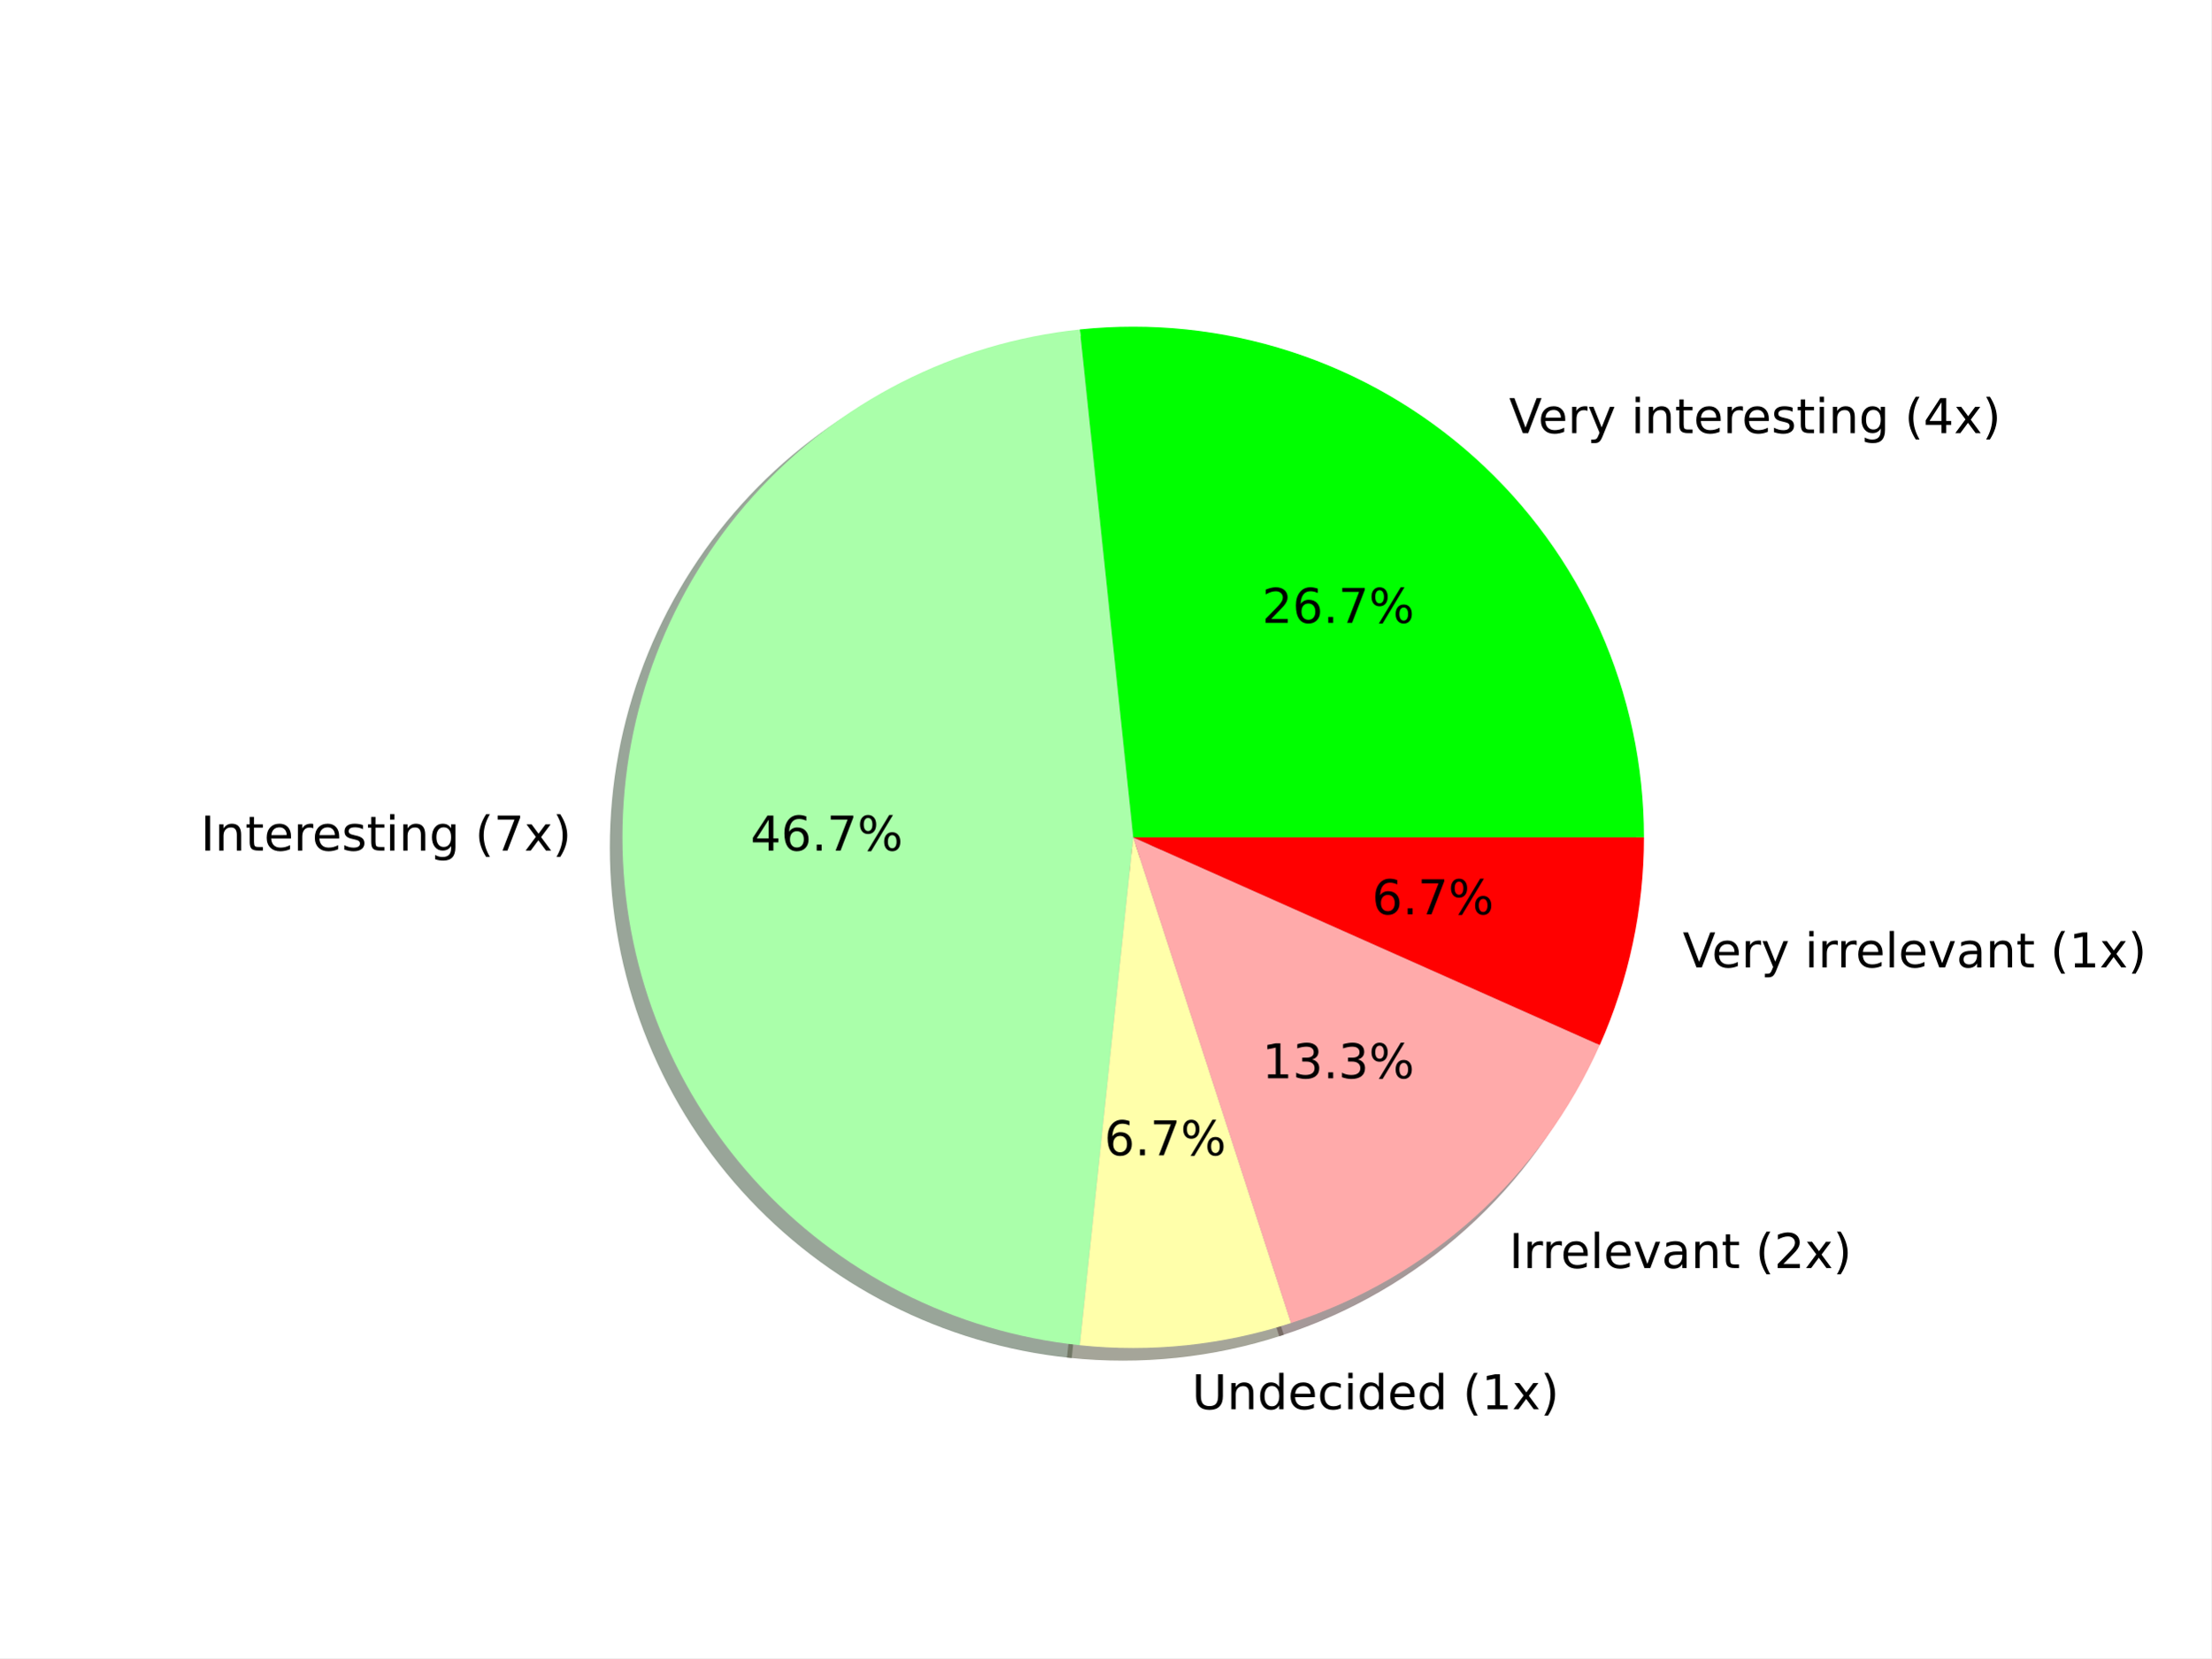
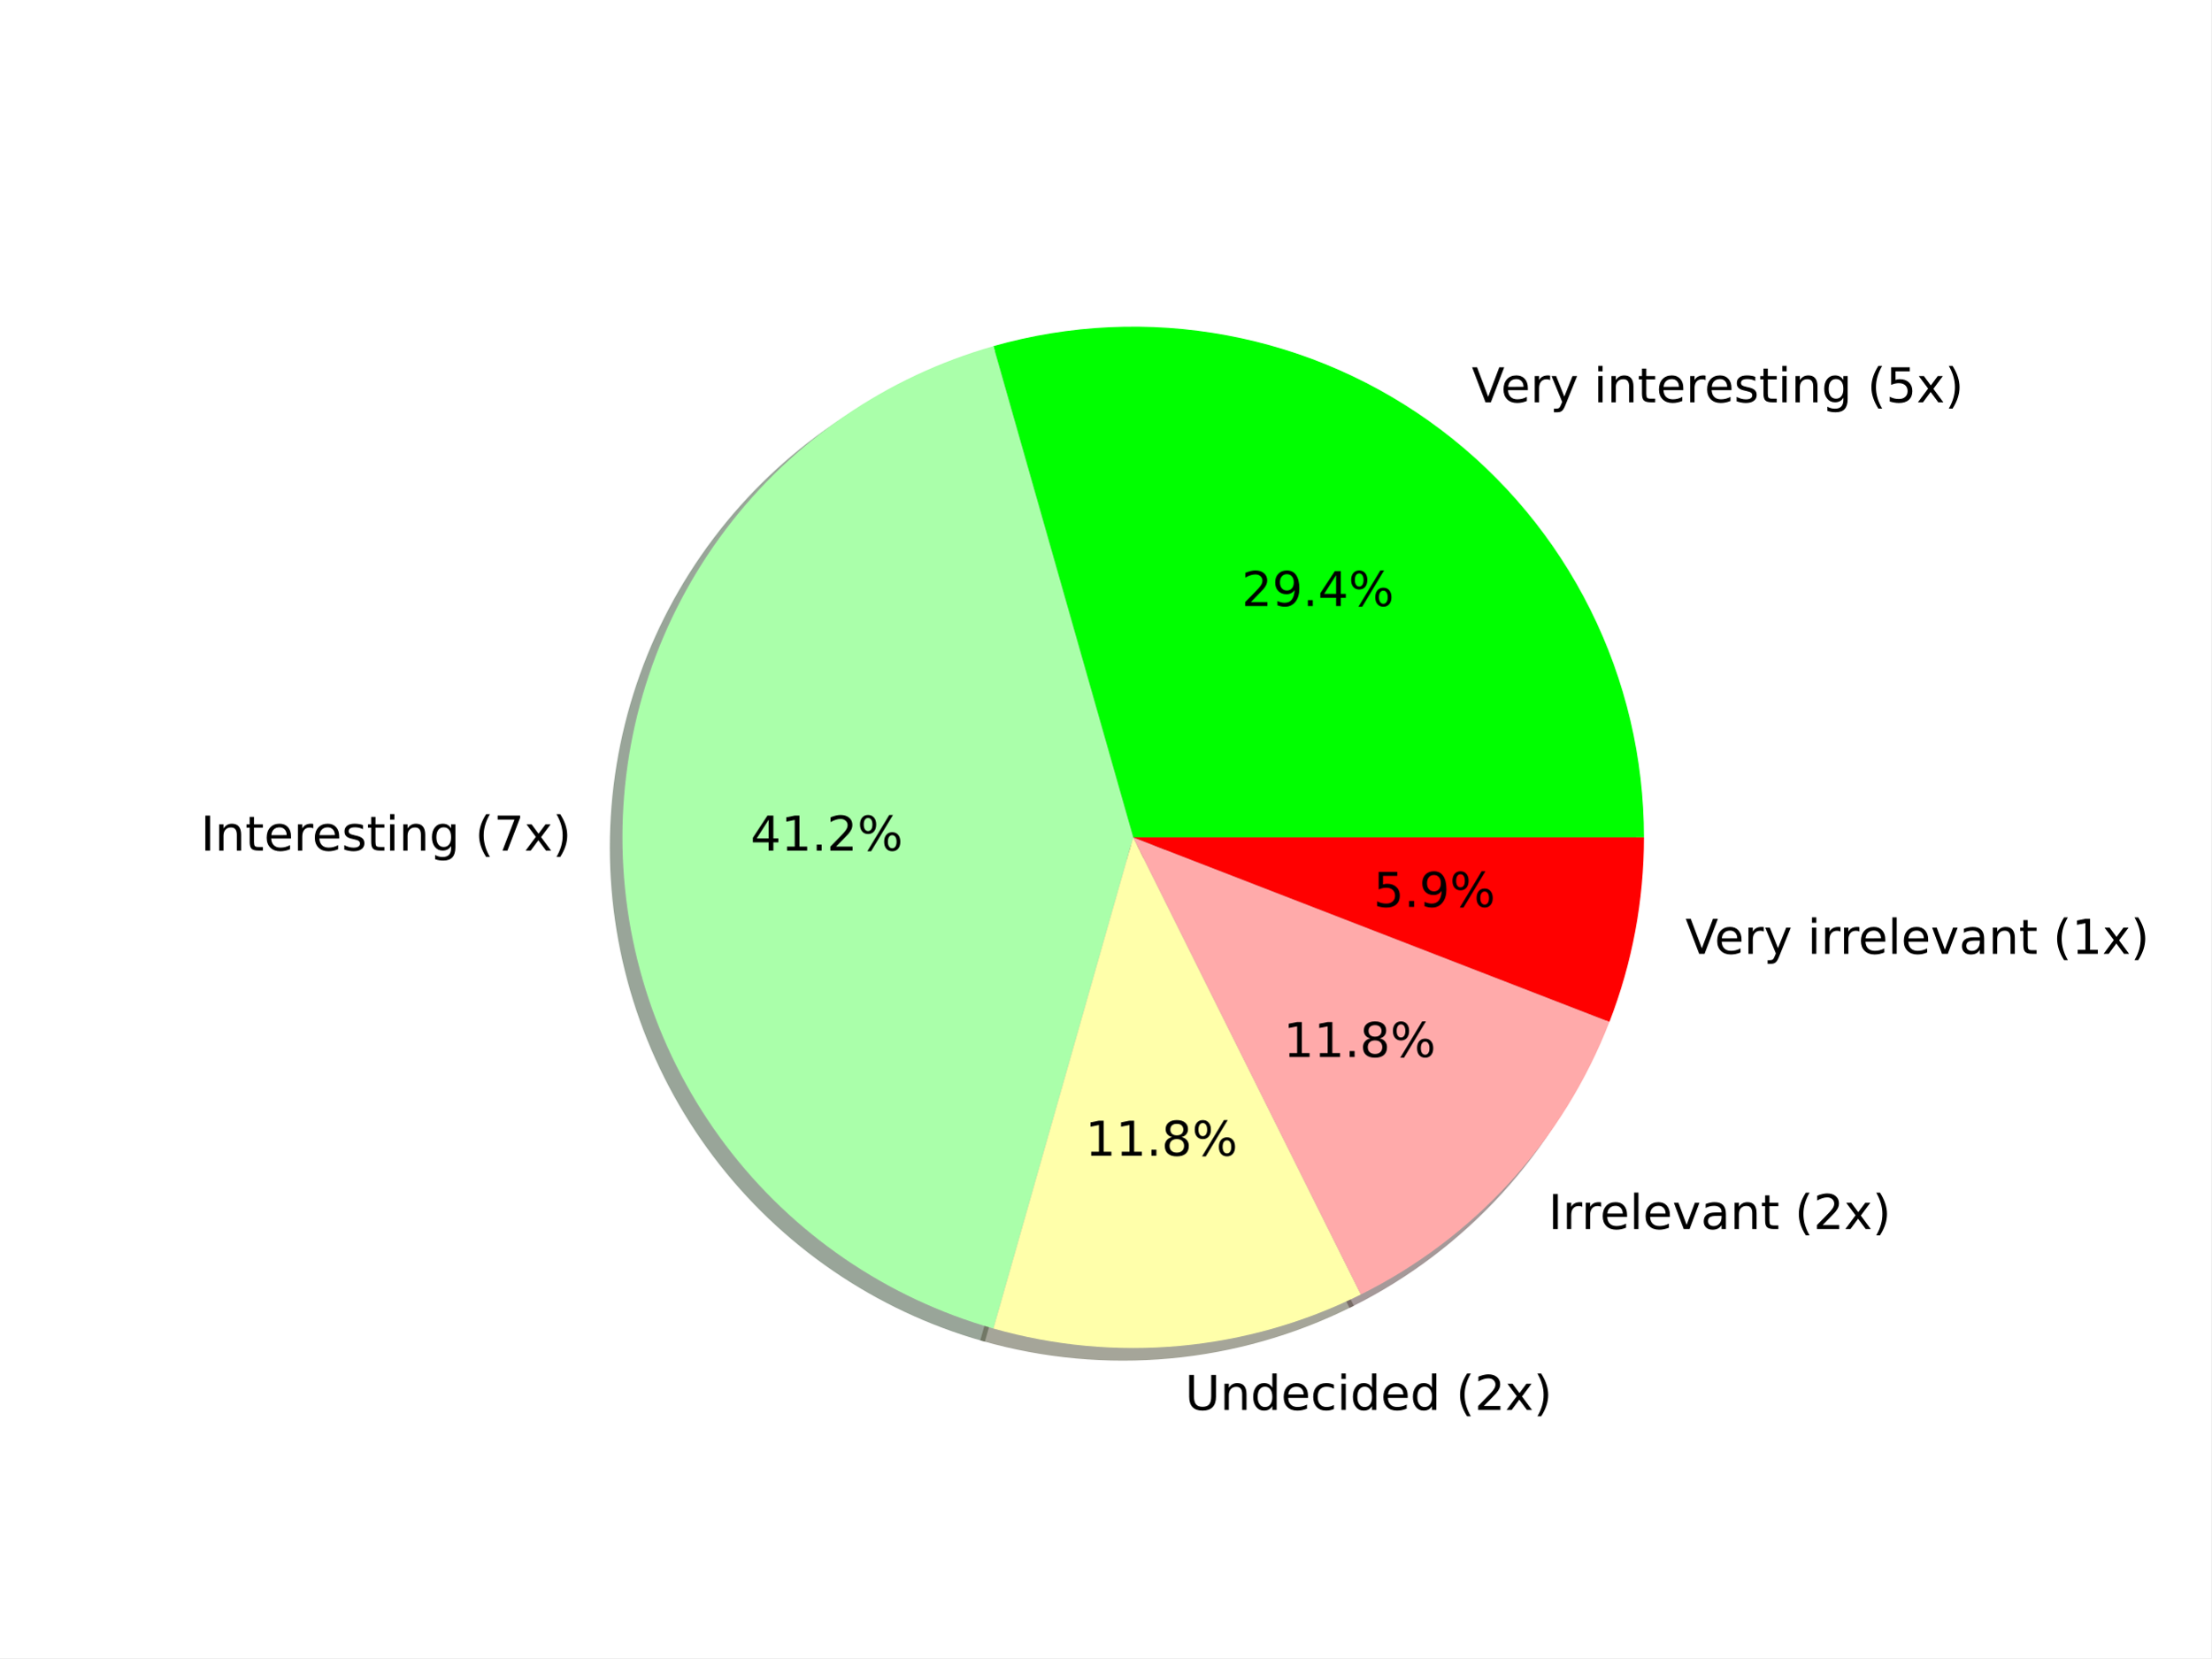
<svg xmlns="http://www.w3.org/2000/svg" xmlns:xlink="http://www.w3.org/1999/xlink" width="460.8pt" height="345.6pt" viewBox="0 0 460.8 345.6" version="1.1">
  <defs>
    <style type="text/css">*{stroke-linejoin: round; stroke-linecap: butt}</style>
  </defs>
  <g id="figure_1">
    <g id="patch_1">
      <path d="M 0 345.6  L 460.8 345.6  L 460.8 0  L 0 0  z " style="fill: #ffffff" />
    </g>
    <g id="axes_1">
      <g id="patch_2">
-         <path d="M 340.476 176.657  C 340.476 161.74 337.34 146.989 331.273 133.362  C 325.206 119.735 316.342 107.534 305.257 97.553  C 294.171 87.572 281.111 80.031 266.924 75.422  C 252.738 70.812 237.739 69.236 222.905 70.795  L 234.031 176.657  L 340.476 176.657  z " style="fill: #004c00; opacity: 0.5; stroke: #004c00; stroke-linejoin: miter" />
+         <path d="M 340.476 176.657  C 340.476 160.192 336.656 143.949 329.317 129.21  C 321.977 114.471 311.318 101.634 298.178 91.712  C 285.039 81.79 269.775 75.05 253.59 72.025  C 237.406 68.999 220.738 69.77 204.901 74.276  L 234.031 176.657  L 340.476 176.657  z " style="fill: #004c00; opacity: 0.5; stroke: #004c00; stroke-linejoin: miter" />
      </g>
      <g id="patch_3">
-         <path d="M 222.905 70.795  C 196.752 73.544 172.523 85.889 154.927 105.431  C 137.331 124.974 127.586 150.36 127.586 176.657  C 127.586 202.954 137.331 228.34 154.927 247.882  C 172.523 267.425 196.752 279.77 222.905 282.519  L 234.031 176.657  L 222.905 70.795  z " style="fill: #334c33; opacity: 0.5; stroke: #334c33; stroke-linejoin: miter" />
+         <path d="M 204.901 74.276  C 182.637 80.61 163.036 94.037 149.086 112.51  C 135.137 130.982 127.586 153.509 127.586 176.657  C 127.586 199.804 135.137 222.332 149.086 240.804  C 163.036 259.276 182.637 272.704 204.901 279.038  L 234.031 176.657  L 204.901 74.276  z " style="fill: #334c33; opacity: 0.5; stroke: #334c33; stroke-linejoin: miter" />
      </g>
      <g id="patch_4">
-         <path d="M 222.905 282.519  C 230.302 283.296 237.76 283.296 245.158 282.519  C 252.555 281.741 259.85 280.19 266.924 277.892  L 234.031 176.657  L 222.905 282.519  z " style="fill: #4c4c33; opacity: 0.5; stroke: #4c4c33; stroke-linejoin: miter" />
+         <path d="M 204.901 279.038  C 217.55 282.637 230.758 283.861 243.853 282.648  C 256.948 281.434 269.705 277.804 281.478 271.942  L 234.031 176.657  L 204.901 279.038  z " style="fill: #4c4c33; opacity: 0.5; stroke: #4c4c33; stroke-linejoin: miter" />
      </g>
      <g id="patch_5">
-         <path d="M 266.924 277.892  C 281.111 273.282 294.171 265.742 305.257 255.761  C 316.342 245.78 325.206 233.579 331.273 219.952  L 234.031 176.657  L 266.924 277.892  z " style="fill: #4c3333; opacity: 0.5; stroke: #4c3333; stroke-linejoin: miter" />
+         <path d="M 281.478 271.942  C 293.25 266.08 303.835 258.087 312.695 248.368  C 321.555 238.649 328.537 227.372 333.288 215.109  L 234.031 176.657  L 281.478 271.942  z " style="fill: #4c3333; opacity: 0.5; stroke: #4c3333; stroke-linejoin: miter" />
      </g>
      <g id="patch_6">
-         <path d="M 331.273 219.952  C 334.299 213.157 336.603 206.063 338.15 198.788  C 339.696 191.513 340.476 184.095 340.476 176.657  L 234.031 176.657  L 331.273 219.952  z " style="fill: #4c0000; opacity: 0.5; stroke: #4c0000; stroke-linejoin: miter" />
+         <path d="M 333.288 215.109  C 335.658 208.991 337.458 202.666 338.663 196.216  C 339.869 189.766 340.476 183.219 340.476 176.657  L 234.031 176.657  L 333.288 215.109  z " style="fill: #4c0000; opacity: 0.5; stroke: #4c0000; stroke-linejoin: miter" />
      </g>
      <g id="patch_7">
-         <path d="M 342.605 174.528  C 342.605 159.611 339.469 144.86 333.402 131.233  C 327.335 117.606 318.471 105.405 307.385 95.424  C 296.3 85.443 283.24 77.902 269.053 73.293  C 254.867 68.683 239.868 67.107 225.033 68.666  L 236.16 174.528  L 342.605 174.528  z " style="fill: #00ff00" />
+         <path d="M 342.605 174.528  C 342.605 158.063 338.785 141.82 331.445 127.081  C 324.106 112.343 313.447 99.506 300.307 89.583  C 287.168 79.661 271.904 72.921 255.719 69.896  C 239.535 66.87 222.866 67.641 207.03 72.147  L 236.16 174.528  L 342.605 174.528  z " style="fill: #00ff00" />
      </g>
      <g id="patch_8">
-         <path d="M 225.033 68.666  C 198.881 71.415 174.652 83.76 157.056 103.303  C 139.46 122.845 129.715 148.231 129.715 174.528  C 129.715 200.825 139.46 226.211 157.056 245.753  C 174.652 265.296 198.881 277.641 225.033 280.39  L 236.16 174.528  L 225.033 68.666  z " style="fill: #aaffaa" />
+         <path d="M 207.03 72.147  C 184.766 78.481 165.165 91.909 151.215 110.381  C 137.266 128.853 129.715 151.38 129.715 174.528  C 129.715 197.676 137.266 220.203 151.215 238.675  C 165.165 257.147 184.766 270.575 207.03 276.909  L 236.16 174.528  L 207.03 72.147  z " style="fill: #aaffaa" />
      </g>
      <g id="patch_9">
-         <path d="M 225.033 280.39  C 232.431 281.167 239.889 281.167 247.287 280.39  C 254.684 279.612 261.979 278.061 269.053 275.763  L 236.16 174.528  L 225.033 280.39  z " style="fill: #ffffaa" />
+         <path d="M 207.03 276.909  C 219.679 280.508 232.886 281.732 245.981 280.519  C 259.077 279.305 271.834 275.675 283.607 269.813  L 236.16 174.528  L 207.03 276.909  z " style="fill: #ffffaa" />
      </g>
      <g id="patch_10">
-         <path d="M 269.053 275.763  C 283.24 271.154 296.3 263.613 307.385 253.632  C 318.471 243.651 327.335 231.45 333.402 217.823  L 236.16 174.528  L 269.053 275.763  z " style="fill: #ffaaaa" />
+         <path d="M 283.607 269.813  C 295.379 263.951 305.964 255.958 314.824 246.239  C 323.684 236.521 330.666 225.243 335.417 212.98  L 236.16 174.528  L 283.607 269.813  z " style="fill: #ffaaaa" />
      </g>
      <g id="patch_11">
-         <path d="M 333.402 217.823  C 336.427 211.028 338.732 203.935 340.279 196.659  C 341.825 189.384 342.605 181.966 342.605 174.528  L 236.16 174.528  L 333.402 217.823  z " style="fill: #ff0000" />
+         <path d="M 335.417 212.98  C 337.787 206.862 339.587 200.537 340.792 194.087  C 341.998 187.637 342.605 181.09 342.605 174.528  L 236.16 174.528  L 335.417 212.98  z " style="fill: #ff0000" />
      </g>
      <g id="matplotlib.axis_1" />
      <g id="matplotlib.axis_2" />
      <g id="text_1">
-         <g transform="translate(314.508 90.27308)scale(0.1 -0.1)">
+         <g transform="translate(306.7221 83.84811)scale(0.1 -0.1)">
          <defs>
            <path id="DejaVuSans-56" d="M 1831 0  L 50 4666  L 709 4666  L 2188 738  L 3669 4666  L 4325 4666  L 2547 0  L 1831 0  z " transform="scale(0.015625)" />
            <path id="DejaVuSans-65" d="M 3597 1894  L 3597 1613  L 953 1613  Q 991 1019 1311 708  Q 1631 397 2203 397  Q 2534 397 2845 478  Q 3156 559 3463 722  L 3463 178  Q 3153 47 2828 -22  Q 2503 -91 2169 -91  Q 1331 -91 842 396  Q 353 884 353 1716  Q 353 2575 817 3079  Q 1281 3584 2069 3584  Q 2775 3584 3186 3129  Q 3597 2675 3597 1894  z M 3022 2063  Q 3016 2534 2758 2815  Q 2500 3097 2075 3097  Q 1594 3097 1305 2825  Q 1016 2553 972 2059  L 3022 2063  z " transform="scale(0.015625)" />
            <path id="DejaVuSans-72" d="M 2631 2963  Q 2534 3019 2420 3045  Q 2306 3072 2169 3072  Q 1681 3072 1420 2755  Q 1159 2438 1159 1844  L 1159 0  L 581 0  L 581 3500  L 1159 3500  L 1159 2956  Q 1341 3275 1631 3429  Q 1922 3584 2338 3584  Q 2397 3584 2469 3576  Q 2541 3569 2628 3553  L 2631 2963  z " transform="scale(0.015625)" />
            <path id="DejaVuSans-79" d="M 2059 -325  Q 1816 -950 1584 -1140  Q 1353 -1331 966 -1331  L 506 -1331  L 506 -850  L 844 -850  Q 1081 -850 1212 -737  Q 1344 -625 1503 -206  L 1606 56  L 191 3500  L 800 3500  L 1894 763  L 2988 3500  L 3597 3500  L 2059 -325  z " transform="scale(0.015625)" />
            <path id="DejaVuSans-20" transform="scale(0.015625)" />
            <path id="DejaVuSans-69" d="M 603 3500  L 1178 3500  L 1178 0  L 603 0  L 603 3500  z M 603 4863  L 1178 4863  L 1178 4134  L 603 4134  L 603 4863  z " transform="scale(0.015625)" />
            <path id="DejaVuSans-6e" d="M 3513 2113  L 3513 0  L 2938 0  L 2938 2094  Q 2938 2591 2744 2837  Q 2550 3084 2163 3084  Q 1697 3084 1428 2787  Q 1159 2491 1159 1978  L 1159 0  L 581 0  L 581 3500  L 1159 3500  L 1159 2956  Q 1366 3272 1645 3428  Q 1925 3584 2291 3584  Q 2894 3584 3203 3211  Q 3513 2838 3513 2113  z " transform="scale(0.015625)" />
            <path id="DejaVuSans-74" d="M 1172 4494  L 1172 3500  L 2356 3500  L 2356 3053  L 1172 3053  L 1172 1153  Q 1172 725 1289 603  Q 1406 481 1766 481  L 2356 481  L 2356 0  L 1766 0  Q 1100 0 847 248  Q 594 497 594 1153  L 594 3053  L 172 3053  L 172 3500  L 594 3500  L 594 4494  L 1172 4494  z " transform="scale(0.015625)" />
            <path id="DejaVuSans-73" d="M 2834 3397  L 2834 2853  Q 2591 2978 2328 3040  Q 2066 3103 1784 3103  Q 1356 3103 1142 2972  Q 928 2841 928 2578  Q 928 2378 1081 2264  Q 1234 2150 1697 2047  L 1894 2003  Q 2506 1872 2764 1633  Q 3022 1394 3022 966  Q 3022 478 2636 193  Q 2250 -91 1575 -91  Q 1294 -91 989 -36  Q 684 19 347 128  L 347 722  Q 666 556 975 473  Q 1284 391 1588 391  Q 1994 391 2212 530  Q 2431 669 2431 922  Q 2431 1156 2273 1281  Q 2116 1406 1581 1522  L 1381 1569  Q 847 1681 609 1914  Q 372 2147 372 2553  Q 372 3047 722 3315  Q 1072 3584 1716 3584  Q 2034 3584 2315 3537  Q 2597 3491 2834 3397  z " transform="scale(0.015625)" />
            <path id="DejaVuSans-67" d="M 2906 1791  Q 2906 2416 2648 2759  Q 2391 3103 1925 3103  Q 1463 3103 1205 2759  Q 947 2416 947 1791  Q 947 1169 1205 825  Q 1463 481 1925 481  Q 2391 481 2648 825  Q 2906 1169 2906 1791  z M 3481 434  Q 3481 -459 3084 -895  Q 2688 -1331 1869 -1331  Q 1566 -1331 1297 -1286  Q 1028 -1241 775 -1147  L 775 -588  Q 1028 -725 1275 -790  Q 1522 -856 1778 -856  Q 2344 -856 2625 -561  Q 2906 -266 2906 331  L 2906 616  Q 2728 306 2450 153  Q 2172 0 1784 0  Q 1141 0 747 490  Q 353 981 353 1791  Q 353 2603 747 3093  Q 1141 3584 1784 3584  Q 2172 3584 2450 3431  Q 2728 3278 2906 2969  L 2906 3500  L 3481 3500  L 3481 434  z " transform="scale(0.015625)" />
            <path id="DejaVuSans-28" d="M 1984 4856  Q 1566 4138 1362 3434  Q 1159 2731 1159 2009  Q 1159 1288 1364 580  Q 1569 -128 1984 -844  L 1484 -844  Q 1016 -109 783 600  Q 550 1309 550 2009  Q 550 2706 781 3412  Q 1013 4119 1484 4856  L 1984 4856  z " transform="scale(0.015625)" />
-             <path id="DejaVuSans-34" d="M 2419 4116  L 825 1625  L 2419 1625  L 2419 4116  z M 2253 4666  L 3047 4666  L 3047 1625  L 3713 1625  L 3713 1100  L 3047 1100  L 3047 0  L 2419 0  L 2419 1100  L 313 1100  L 313 1709  L 2253 4666  z " transform="scale(0.015625)" />
+             <path id="DejaVuSans-35" d="M 691 4666  L 3169 4666  L 3169 4134  L 1269 4134  L 1269 2991  Q 1406 3038 1543 3061  Q 1681 3084 1819 3084  Q 2600 3084 3056 2656  Q 3513 2228 3513 1497  Q 3513 744 3044 326  Q 2575 -91 1722 -91  Q 1428 -91 1123 -41  Q 819 9 494 109  L 494 744  Q 775 591 1075 516  Q 1375 441 1709 441  Q 2250 441 2565 725  Q 2881 1009 2881 1497  Q 2881 1984 2565 2268  Q 2250 2553 1709 2553  Q 1456 2553 1204 2497  Q 953 2441 691 2322  L 691 4666  z " transform="scale(0.015625)" />
            <path id="DejaVuSans-78" d="M 3513 3500  L 2247 1797  L 3578 0  L 2900 0  L 1881 1375  L 863 0  L 184 0  L 1544 1831  L 300 3500  L 978 3500  L 1906 2253  L 2834 3500  L 3513 3500  z " transform="scale(0.015625)" />
            <path id="DejaVuSans-29" d="M 513 4856  L 1013 4856  Q 1481 4119 1714 3412  Q 1947 2706 1947 2009  Q 1947 1309 1714 600  Q 1481 -109 1013 -844  L 513 -844  Q 928 -128 1133 580  Q 1338 1288 1338 2009  Q 1338 2731 1133 3434  Q 928 4138 513 4856  z " transform="scale(0.015625)" />
          </defs>
          <use xlink:href="#DejaVuSans-56" />
          <use xlink:href="#DejaVuSans-65" x="60.658" />
          <use xlink:href="#DejaVuSans-72" x="122.182" />
          <use xlink:href="#DejaVuSans-79" x="163.295" />
          <use xlink:href="#DejaVuSans-20" x="222.475" />
          <use xlink:href="#DejaVuSans-69" x="254.262" />
          <use xlink:href="#DejaVuSans-6e" x="282.045" />
          <use xlink:href="#DejaVuSans-74" x="345.424" />
          <use xlink:href="#DejaVuSans-65" x="384.633" />
          <use xlink:href="#DejaVuSans-72" x="446.156" />
          <use xlink:href="#DejaVuSans-65" x="485.02" />
          <use xlink:href="#DejaVuSans-73" x="546.543" />
          <use xlink:href="#DejaVuSans-74" x="598.643" />
          <use xlink:href="#DejaVuSans-69" x="637.852" />
          <use xlink:href="#DejaVuSans-6e" x="665.635" />
          <use xlink:href="#DejaVuSans-67" x="729.014" />
          <use xlink:href="#DejaVuSans-20" x="792.49" />
          <use xlink:href="#DejaVuSans-28" x="824.277" />
-           <use xlink:href="#DejaVuSans-34" x="863.291" />
+           <use xlink:href="#DejaVuSans-35" x="863.291" />
          <use xlink:href="#DejaVuSans-78" x="926.914" />
          <use xlink:href="#DejaVuSans-29" x="986.094" />
        </g>
      </g>
      <g id="text_2">
-         <g transform="translate(263.0117 129.825)scale(0.1 -0.1)">
+         <g transform="translate(258.7648 126.3205)scale(0.1 -0.1)">
          <defs>
            <path id="DejaVuSans-32" d="M 1228 531  L 3431 531  L 3431 0  L 469 0  L 469 531  Q 828 903 1448 1529  Q 2069 2156 2228 2338  Q 2531 2678 2651 2914  Q 2772 3150 2772 3378  Q 2772 3750 2511 3984  Q 2250 4219 1831 4219  Q 1534 4219 1204 4116  Q 875 4013 500 3803  L 500 4441  Q 881 4594 1212 4672  Q 1544 4750 1819 4750  Q 2544 4750 2975 4387  Q 3406 4025 3406 3419  Q 3406 3131 3298 2873  Q 3191 2616 2906 2266  Q 2828 2175 2409 1742  Q 1991 1309 1228 531  z " transform="scale(0.015625)" />
-             <path id="DejaVuSans-36" d="M 2113 2584  Q 1688 2584 1439 2293  Q 1191 2003 1191 1497  Q 1191 994 1439 701  Q 1688 409 2113 409  Q 2538 409 2786 701  Q 3034 994 3034 1497  Q 3034 2003 2786 2293  Q 2538 2584 2113 2584  z M 3366 4563  L 3366 3988  Q 3128 4100 2886 4159  Q 2644 4219 2406 4219  Q 1781 4219 1451 3797  Q 1122 3375 1075 2522  Q 1259 2794 1537 2939  Q 1816 3084 2150 3084  Q 2853 3084 3261 2657  Q 3669 2231 3669 1497  Q 3669 778 3244 343  Q 2819 -91 2113 -91  Q 1303 -91 875 529  Q 447 1150 447 2328  Q 447 3434 972 4092  Q 1497 4750 2381 4750  Q 2619 4750 2861 4703  Q 3103 4656 3366 4563  z " transform="scale(0.015625)" />
+             <path id="DejaVuSans-39" d="M 703 97  L 703 672  Q 941 559 1184 500  Q 1428 441 1663 441  Q 2288 441 2617 861  Q 2947 1281 2994 2138  Q 2813 1869 2534 1725  Q 2256 1581 1919 1581  Q 1219 1581 811 2004  Q 403 2428 403 3163  Q 403 3881 828 4315  Q 1253 4750 1959 4750  Q 2769 4750 3195 4129  Q 3622 3509 3622 2328  Q 3622 1225 3098 567  Q 2575 -91 1691 -91  Q 1453 -91 1209 -44  Q 966 3 703 97  z M 1959 2075  Q 2384 2075 2632 2365  Q 2881 2656 2881 3163  Q 2881 3666 2632 3958  Q 2384 4250 1959 4250  Q 1534 4250 1286 3958  Q 1038 3666 1038 3163  Q 1038 2656 1286 2365  Q 1534 2075 1959 2075  z " transform="scale(0.015625)" />
            <path id="DejaVuSans-2e" d="M 684 794  L 1344 794  L 1344 0  L 684 0  L 684 794  z " transform="scale(0.015625)" />
-             <path id="DejaVuSans-37" d="M 525 4666  L 3525 4666  L 3525 4397  L 1831 0  L 1172 0  L 2766 4134  L 525 4134  L 525 4666  z " transform="scale(0.015625)" />
+             <path id="DejaVuSans-34" d="M 2419 4116  L 825 1625  L 2419 1625  L 2419 4116  z M 2253 4666  L 3047 4666  L 3047 1625  L 3713 1625  L 3713 1100  L 3047 1100  L 3047 0  L 2419 0  L 2419 1100  L 313 1100  L 313 1709  L 2253 4666  z " transform="scale(0.015625)" />
            <path id="DejaVuSans-25" d="M 4653 2053  Q 4381 2053 4226 1822  Q 4072 1591 4072 1178  Q 4072 772 4226 539  Q 4381 306 4653 306  Q 4919 306 5073 539  Q 5228 772 5228 1178  Q 5228 1588 5073 1820  Q 4919 2053 4653 2053  z M 4653 2450  Q 5147 2450 5437 2106  Q 5728 1763 5728 1178  Q 5728 594 5436 251  Q 5144 -91 4653 -91  Q 4153 -91 3862 251  Q 3572 594 3572 1178  Q 3572 1766 3864 2108  Q 4156 2450 4653 2450  z M 1428 4353  Q 1159 4353 1004 4120  Q 850 3888 850 3481  Q 850 3069 1003 2837  Q 1156 2606 1428 2606  Q 1700 2606 1854 2837  Q 2009 3069 2009 3481  Q 2009 3884 1853 4118  Q 1697 4353 1428 4353  z M 4250 4750  L 4750 4750  L 1831 -91  L 1331 -91  L 4250 4750  z M 1428 4750  Q 1922 4750 2215 4408  Q 2509 4066 2509 3481  Q 2509 2891 2217 2550  Q 1925 2209 1428 2209  Q 931 2209 642 2551  Q 353 2894 353 3481  Q 353 4063 643 4406  Q 934 4750 1428 4750  z " transform="scale(0.015625)" />
          </defs>
          <use xlink:href="#DejaVuSans-32" />
-           <use xlink:href="#DejaVuSans-36" x="63.623" />
-           <use xlink:href="#DejaVuSans-2e" x="127.246" />
-           <use xlink:href="#DejaVuSans-37" x="159.033" />
+           <use xlink:href="#DejaVuSans-39" x="63.623" />
+           <use xlink:href="#DejaVuSans-2e" x="127.246" />
+           <use xlink:href="#DejaVuSans-34" x="159.033" />
          <use xlink:href="#DejaVuSans-25" x="222.656" />
        </g>
      </g>
      <g id="text_3">
        <g transform="translate(41.81447 177.2874)scale(0.1 -0.1)">
          <defs>
            <path id="DejaVuSans-49" d="M 628 4666  L 1259 4666  L 1259 0  L 628 0  L 628 4666  z " transform="scale(0.015625)" />
+             <path id="DejaVuSans-37" d="M 525 4666  L 3525 4666  L 3525 4397  L 1831 0  L 1172 0  L 2766 4134  L 525 4134  L 525 4666  z " transform="scale(0.015625)" />
          </defs>
          <use xlink:href="#DejaVuSans-49" />
          <use xlink:href="#DejaVuSans-6e" x="29.492" />
          <use xlink:href="#DejaVuSans-74" x="92.871" />
          <use xlink:href="#DejaVuSans-65" x="132.08" />
          <use xlink:href="#DejaVuSans-72" x="193.604" />
          <use xlink:href="#DejaVuSans-65" x="232.467" />
          <use xlink:href="#DejaVuSans-73" x="293.99" />
          <use xlink:href="#DejaVuSans-74" x="346.09" />
          <use xlink:href="#DejaVuSans-69" x="385.299" />
          <use xlink:href="#DejaVuSans-6e" x="413.082" />
          <use xlink:href="#DejaVuSans-67" x="476.461" />
          <use xlink:href="#DejaVuSans-20" x="539.938" />
          <use xlink:href="#DejaVuSans-28" x="571.725" />
          <use xlink:href="#DejaVuSans-37" x="610.738" />
          <use xlink:href="#DejaVuSans-78" x="674.361" />
          <use xlink:href="#DejaVuSans-29" x="733.541" />
        </g>
      </g>
      <g id="text_4">
        <g transform="translate(156.4095 177.2874)scale(0.1 -0.1)">
+           <defs>
+             <path id="DejaVuSans-31" d="M 794 531  L 1825 531  L 1825 4091  L 703 3866  L 703 4441  L 1819 4666  L 2450 4666  L 2450 531  L 3481 531  L 3481 0  L 794 0  L 794 531  z " transform="scale(0.015625)" />
+           </defs>
          <use xlink:href="#DejaVuSans-34" />
-           <use xlink:href="#DejaVuSans-36" x="63.623" />
-           <use xlink:href="#DejaVuSans-2e" x="127.246" />
-           <use xlink:href="#DejaVuSans-37" x="159.033" />
+           <use xlink:href="#DejaVuSans-31" x="63.623" />
+           <use xlink:href="#DejaVuSans-2e" x="127.246" />
+           <use xlink:href="#DejaVuSans-32" x="159.033" />
          <use xlink:href="#DejaVuSans-25" x="222.656" />
        </g>
      </g>
      <g id="text_5">
-         <g transform="translate(248.3992 293.7352)scale(0.1 -0.1)">
+         <g transform="translate(246.9636 293.8772)scale(0.1 -0.1)">
          <defs>
            <path id="DejaVuSans-55" d="M 556 4666  L 1191 4666  L 1191 1831  Q 1191 1081 1462 751  Q 1734 422 2344 422  Q 2950 422 3222 751  Q 3494 1081 3494 1831  L 3494 4666  L 4128 4666  L 4128 1753  Q 4128 841 3676 375  Q 3225 -91 2344 -91  Q 1459 -91 1007 375  Q 556 841 556 1753  L 556 4666  z " transform="scale(0.015625)" />
            <path id="DejaVuSans-64" d="M 2906 2969  L 2906 4863  L 3481 4863  L 3481 0  L 2906 0  L 2906 525  Q 2725 213 2448 61  Q 2172 -91 1784 -91  Q 1150 -91 751 415  Q 353 922 353 1747  Q 353 2572 751 3078  Q 1150 3584 1784 3584  Q 2172 3584 2448 3432  Q 2725 3281 2906 2969  z M 947 1747  Q 947 1113 1208 752  Q 1469 391 1925 391  Q 2381 391 2643 752  Q 2906 1113 2906 1747  Q 2906 2381 2643 2742  Q 2381 3103 1925 3103  Q 1469 3103 1208 2742  Q 947 2381 947 1747  z " transform="scale(0.015625)" />
            <path id="DejaVuSans-63" d="M 3122 3366  L 3122 2828  Q 2878 2963 2633 3030  Q 2388 3097 2138 3097  Q 1578 3097 1268 2742  Q 959 2388 959 1747  Q 959 1106 1268 751  Q 1578 397 2138 397  Q 2388 397 2633 464  Q 2878 531 3122 666  L 3122 134  Q 2881 22 2623 -34  Q 2366 -91 2075 -91  Q 1284 -91 818 406  Q 353 903 353 1747  Q 353 2603 823 3093  Q 1294 3584 2113 3584  Q 2378 3584 2631 3529  Q 2884 3475 3122 3366  z " transform="scale(0.015625)" />
-             <path id="DejaVuSans-31" d="M 794 531  L 1825 531  L 1825 4091  L 703 3866  L 703 4441  L 1819 4666  L 2450 4666  L 2450 531  L 3481 531  L 3481 0  L 794 0  L 794 531  z " transform="scale(0.015625)" />
          </defs>
          <use xlink:href="#DejaVuSans-55" />
          <use xlink:href="#DejaVuSans-6e" x="73.193" />
          <use xlink:href="#DejaVuSans-64" x="136.572" />
          <use xlink:href="#DejaVuSans-65" x="200.049" />
          <use xlink:href="#DejaVuSans-63" x="261.572" />
          <use xlink:href="#DejaVuSans-69" x="316.553" />
          <use xlink:href="#DejaVuSans-64" x="344.336" />
          <use xlink:href="#DejaVuSans-65" x="407.812" />
          <use xlink:href="#DejaVuSans-64" x="469.336" />
          <use xlink:href="#DejaVuSans-20" x="532.812" />
          <use xlink:href="#DejaVuSans-28" x="564.6" />
-           <use xlink:href="#DejaVuSans-31" x="603.613" />
+           <use xlink:href="#DejaVuSans-32" x="603.613" />
          <use xlink:href="#DejaVuSans-78" x="667.236" />
          <use xlink:href="#DejaVuSans-29" x="726.416" />
        </g>
      </g>
      <g id="text_6">
-         <g transform="translate(230.1336 240.8044)scale(0.1 -0.1)">
-           <use xlink:href="#DejaVuSans-36" />
-           <use xlink:href="#DejaVuSans-2e" x="63.623" />
-           <use xlink:href="#DejaVuSans-37" x="95.41" />
-           <use xlink:href="#DejaVuSans-25" x="159.033" />
+         <g transform="translate(226.1693 240.8818)scale(0.1 -0.1)">
+           <defs>
+             <path id="DejaVuSans-38" d="M 2034 2216  Q 1584 2216 1326 1975  Q 1069 1734 1069 1313  Q 1069 891 1326 650  Q 1584 409 2034 409  Q 2484 409 2743 651  Q 3003 894 3003 1313  Q 3003 1734 2745 1975  Q 2488 2216 2034 2216  z M 1403 2484  Q 997 2584 770 2862  Q 544 3141 544 3541  Q 544 4100 942 4425  Q 1341 4750 2034 4750  Q 2731 4750 3128 4425  Q 3525 4100 3525 3541  Q 3525 3141 3298 2862  Q 3072 2584 2669 2484  Q 3125 2378 3379 2068  Q 3634 1759 3634 1313  Q 3634 634 3220 271  Q 2806 -91 2034 -91  Q 1263 -91 848 271  Q 434 634 434 1313  Q 434 1759 690 2068  Q 947 2378 1403 2484  z M 1172 3481  Q 1172 3119 1398 2916  Q 1625 2713 2034 2713  Q 2441 2713 2670 2916  Q 2900 3119 2900 3481  Q 2900 3844 2670 4047  Q 2441 4250 2034 4250  Q 1625 4250 1398 4047  Q 1172 3844 1172 3481  z " transform="scale(0.015625)" />
+           </defs>
+           <use xlink:href="#DejaVuSans-31" />
+           <use xlink:href="#DejaVuSans-31" x="63.623" />
+           <use xlink:href="#DejaVuSans-2e" x="127.246" />
+           <use xlink:href="#DejaVuSans-38" x="159.033" />
+           <use xlink:href="#DejaVuSans-25" x="222.656" />
        </g>
      </g>
      <g id="text_7">
-         <g transform="translate(314.508 264.3017)scale(0.1 -0.1)">
+         <g transform="translate(322.69 256.1699)scale(0.1 -0.1)">
          <defs>
            <path id="DejaVuSans-6c" d="M 603 4863  L 1178 4863  L 1178 0  L 603 0  L 603 4863  z " transform="scale(0.015625)" />
            <path id="DejaVuSans-76" d="M 191 3500  L 800 3500  L 1894 563  L 2988 3500  L 3597 3500  L 2284 0  L 1503 0  L 191 3500  z " transform="scale(0.015625)" />
            <path id="DejaVuSans-61" d="M 2194 1759  Q 1497 1759 1228 1600  Q 959 1441 959 1056  Q 959 750 1161 570  Q 1363 391 1709 391  Q 2188 391 2477 730  Q 2766 1069 2766 1631  L 2766 1759  L 2194 1759  z M 3341 1997  L 3341 0  L 2766 0  L 2766 531  Q 2569 213 2275 61  Q 1981 -91 1556 -91  Q 1019 -91 701 211  Q 384 513 384 1019  Q 384 1609 779 1909  Q 1175 2209 1959 2209  L 2766 2209  L 2766 2266  Q 2766 2663 2505 2880  Q 2244 3097 1772 3097  Q 1472 3097 1187 3025  Q 903 2953 641 2809  L 641 3341  Q 956 3463 1253 3523  Q 1550 3584 1831 3584  Q 2591 3584 2966 3190  Q 3341 2797 3341 1997  z " transform="scale(0.015625)" />
          </defs>
          <use xlink:href="#DejaVuSans-49" />
          <use xlink:href="#DejaVuSans-72" x="29.492" />
          <use xlink:href="#DejaVuSans-72" x="68.855" />
          <use xlink:href="#DejaVuSans-65" x="107.719" />
          <use xlink:href="#DejaVuSans-6c" x="169.242" />
          <use xlink:href="#DejaVuSans-65" x="197.025" />
          <use xlink:href="#DejaVuSans-76" x="258.549" />
          <use xlink:href="#DejaVuSans-61" x="317.729" />
          <use xlink:href="#DejaVuSans-6e" x="379.008" />
          <use xlink:href="#DejaVuSans-74" x="442.387" />
          <use xlink:href="#DejaVuSans-20" x="481.596" />
          <use xlink:href="#DejaVuSans-28" x="513.383" />
          <use xlink:href="#DejaVuSans-32" x="552.396" />
          <use xlink:href="#DejaVuSans-78" x="616.02" />
          <use xlink:href="#DejaVuSans-29" x="675.199" />
        </g>
      </g>
      <g id="text_8">
-         <g transform="translate(263.0117 224.7497)scale(0.1 -0.1)">
-           <defs>
-             <path id="DejaVuSans-33" d="M 2597 2516  Q 3050 2419 3304 2112  Q 3559 1806 3559 1356  Q 3559 666 3084 287  Q 2609 -91 1734 -91  Q 1441 -91 1130 -33  Q 819 25 488 141  L 488 750  Q 750 597 1062 519  Q 1375 441 1716 441  Q 2309 441 2620 675  Q 2931 909 2931 1356  Q 2931 1769 2642 2001  Q 2353 2234 1838 2234  L 1294 2234  L 1294 2753  L 1863 2753  Q 2328 2753 2575 2939  Q 2822 3125 2822 3475  Q 2822 3834 2567 4026  Q 2313 4219 1838 4219  Q 1578 4219 1281 4162  Q 984 4106 628 3988  L 628 4550  Q 988 4650 1302 4700  Q 1616 4750 1894 4750  Q 2613 4750 3031 4423  Q 3450 4097 3450 3541  Q 3450 3153 3228 2886  Q 3006 2619 2597 2516  z " transform="scale(0.015625)" />
-           </defs>
+         <g transform="translate(267.4746 220.3142)scale(0.1 -0.1)">
          <use xlink:href="#DejaVuSans-31" />
-           <use xlink:href="#DejaVuSans-33" x="63.623" />
-           <use xlink:href="#DejaVuSans-2e" x="127.246" />
-           <use xlink:href="#DejaVuSans-33" x="159.033" />
+           <use xlink:href="#DejaVuSans-31" x="63.623" />
+           <use xlink:href="#DejaVuSans-2e" x="127.246" />
+           <use xlink:href="#DejaVuSans-38" x="159.033" />
          <use xlink:href="#DejaVuSans-25" x="222.656" />
        </g>
      </g>
      <g id="text_9">
-         <g transform="translate(350.6906 201.6316)scale(0.1 -0.1)">
+         <g transform="translate(351.2556 198.8025)scale(0.1 -0.1)">
          <use xlink:href="#DejaVuSans-56" />
          <use xlink:href="#DejaVuSans-65" x="60.658" />
          <use xlink:href="#DejaVuSans-72" x="122.182" />
          <use xlink:href="#DejaVuSans-79" x="163.295" />
          <use xlink:href="#DejaVuSans-20" x="222.475" />
          <use xlink:href="#DejaVuSans-69" x="254.262" />
          <use xlink:href="#DejaVuSans-72" x="282.045" />
          <use xlink:href="#DejaVuSans-72" x="321.408" />
          <use xlink:href="#DejaVuSans-65" x="360.271" />
          <use xlink:href="#DejaVuSans-6c" x="421.795" />
          <use xlink:href="#DejaVuSans-65" x="449.578" />
          <use xlink:href="#DejaVuSans-76" x="511.102" />
          <use xlink:href="#DejaVuSans-61" x="570.281" />
          <use xlink:href="#DejaVuSans-6e" x="631.561" />
          <use xlink:href="#DejaVuSans-74" x="694.939" />
          <use xlink:href="#DejaVuSans-20" x="734.148" />
          <use xlink:href="#DejaVuSans-28" x="765.936" />
          <use xlink:href="#DejaVuSans-31" x="804.949" />
          <use xlink:href="#DejaVuSans-78" x="868.572" />
          <use xlink:href="#DejaVuSans-29" x="927.752" />
        </g>
      </g>
      <g id="text_10">
-         <g transform="translate(285.9289 190.566)scale(0.1 -0.1)">
-           <use xlink:href="#DejaVuSans-36" />
+         <g transform="translate(286.2371 189.0229)scale(0.1 -0.1)">
+           <use xlink:href="#DejaVuSans-35" />
          <use xlink:href="#DejaVuSans-2e" x="63.623" />
-           <use xlink:href="#DejaVuSans-37" x="95.41" />
+           <use xlink:href="#DejaVuSans-39" x="95.41" />
          <use xlink:href="#DejaVuSans-25" x="159.033" />
        </g>
      </g>
    </g>
  </g>
</svg>
